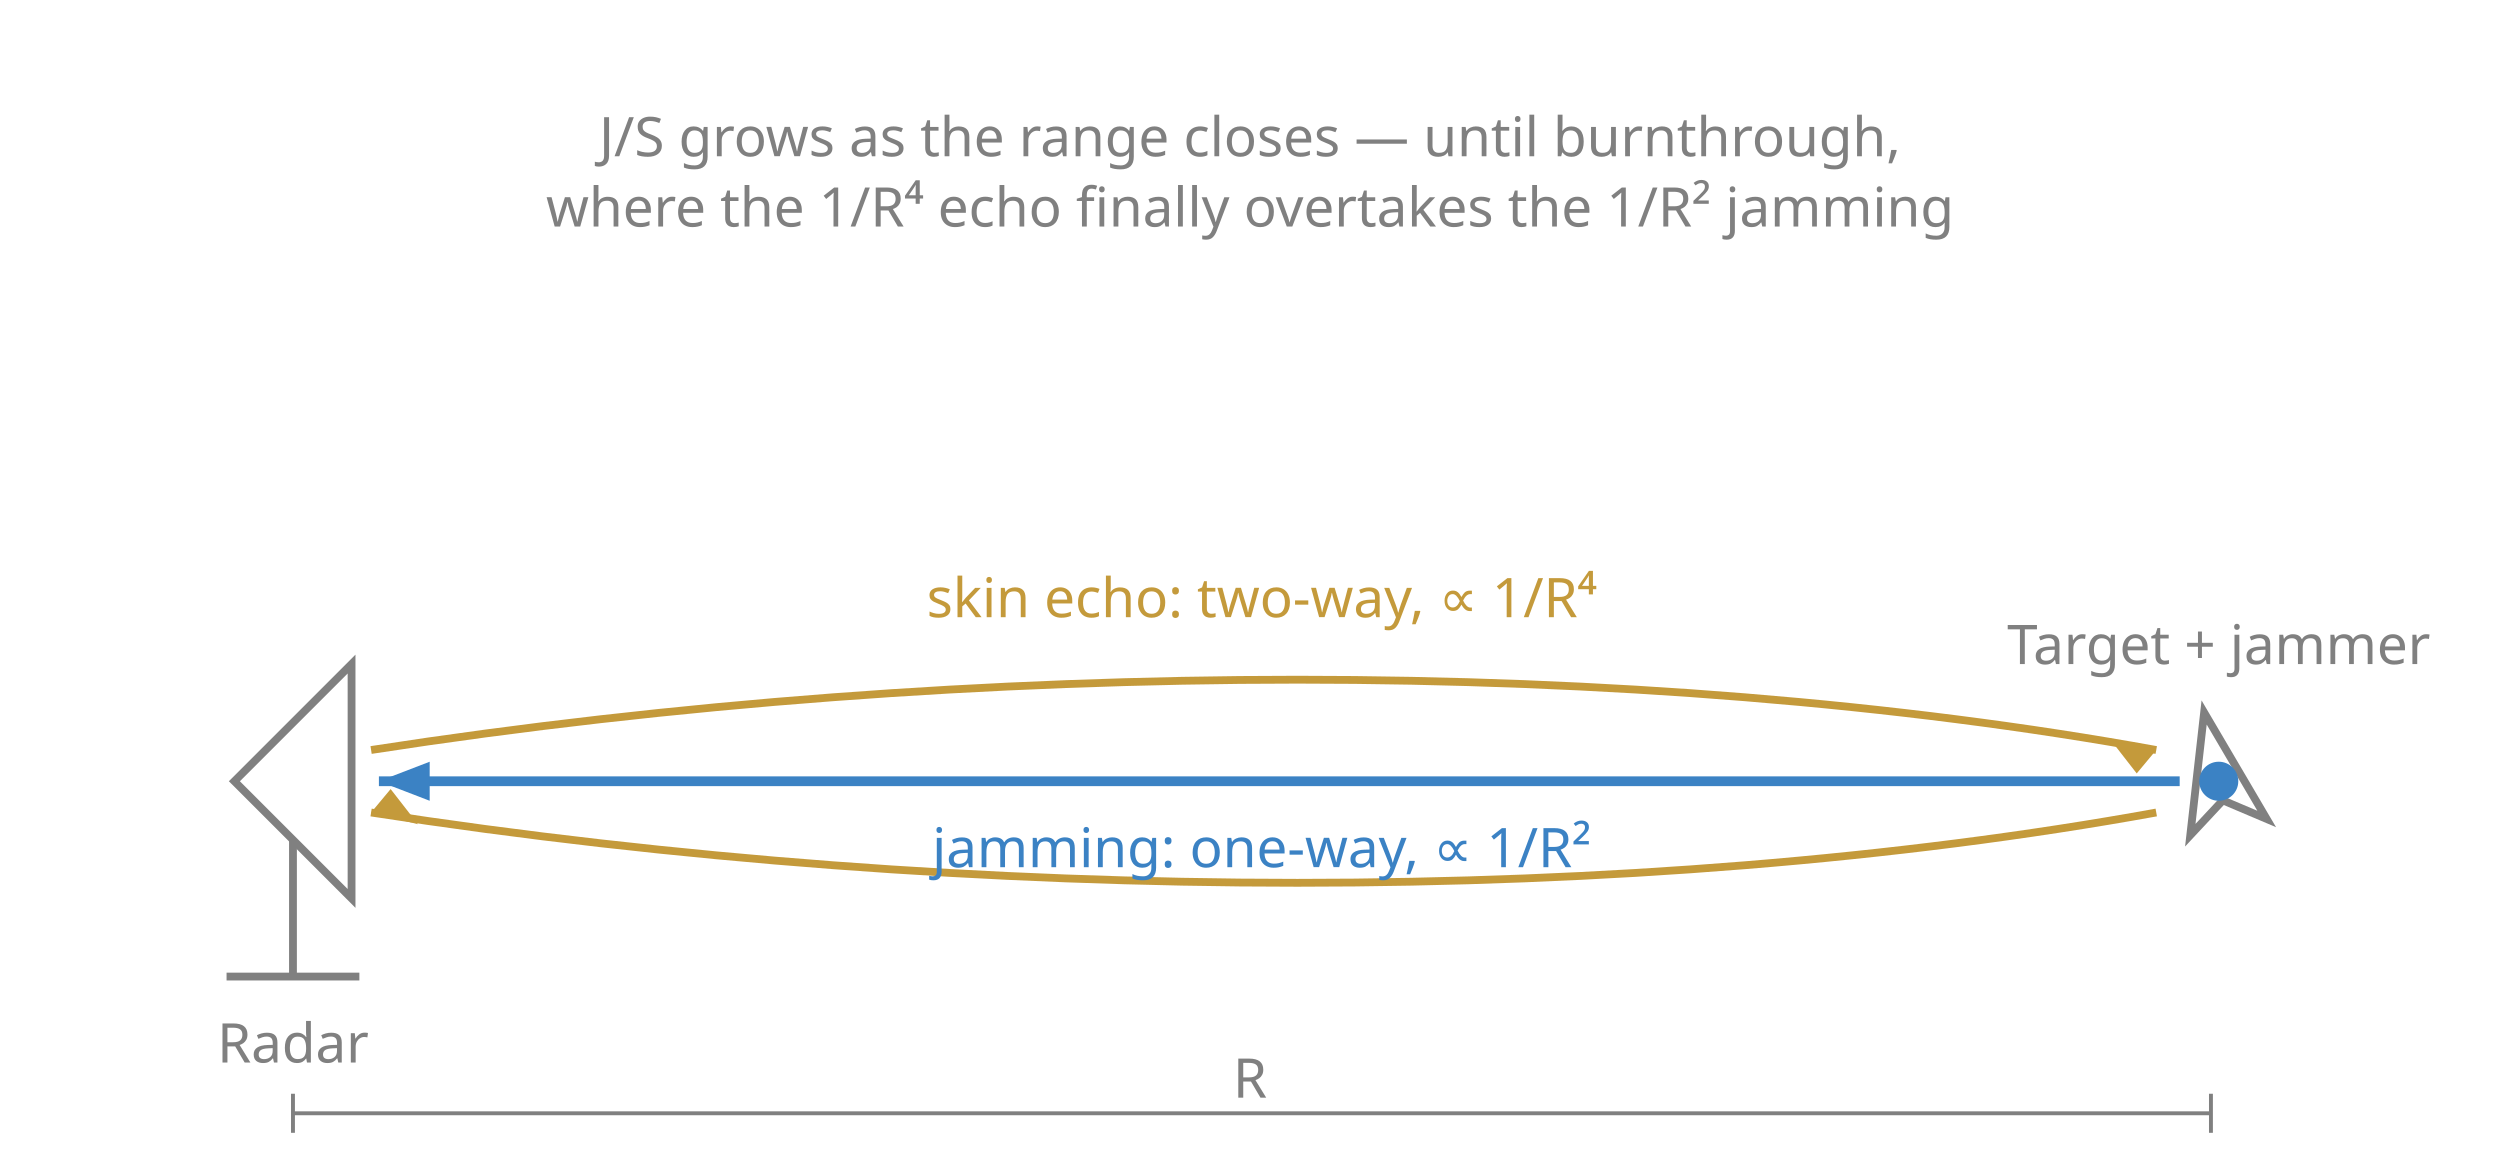
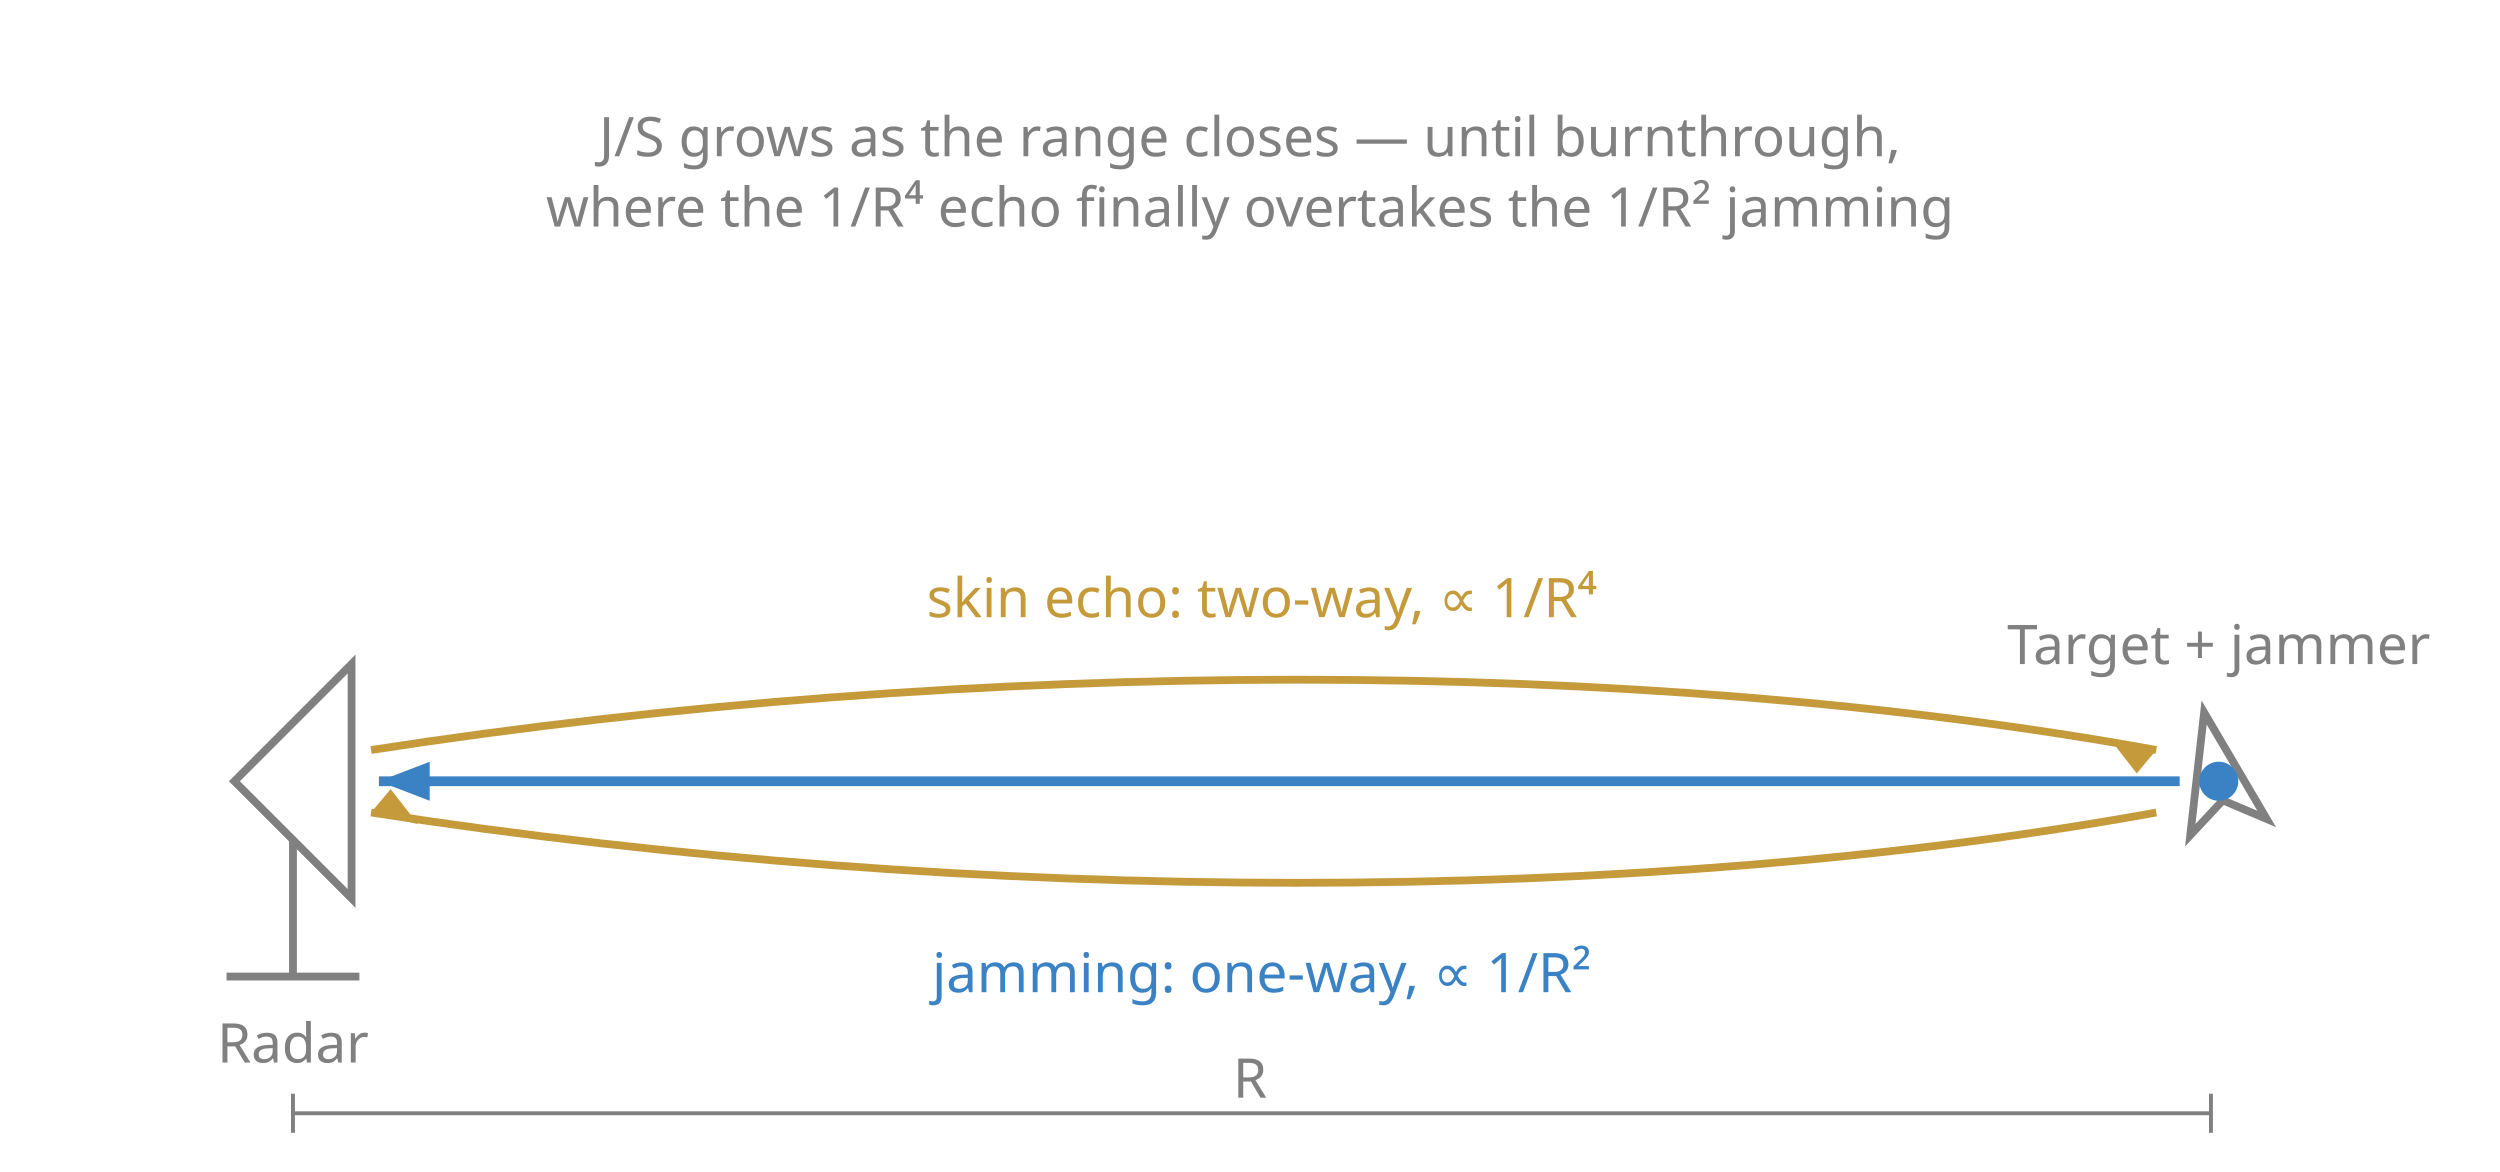
<svg xmlns="http://www.w3.org/2000/svg" viewBox="0 0 640 300" font-family="system-ui, sans-serif" font-size="14">
  <g stroke="#808080" stroke-width="2" fill="none">
    <path d="M60 200 L90 170 L90 230 Z" />
    <line x1="75" y1="215" x2="75" y2="250" />
    <line x1="58" y1="250" x2="92" y2="250" />
  </g>
  <text x="75" y="272" text-anchor="middle" fill="#808080">Radar</text>
  <g stroke="#808080" stroke-width="2" fill="none">
    <path d="M0 -18 L10 12 L0 5 L-10 12 Z" transform="translate(568,200) rotate(-12)" />
  </g>
  <circle cx="568" cy="200" r="5" fill="#3b82c4" />
  <text x="568" y="170" text-anchor="middle" fill="#808080">Target + jammer</text>
  <g stroke="#c49a3b" stroke-width="2" fill="none">
    <path d="M95 192 C 250 168, 420 168, 552 192" />
    <path d="M552 208 C 420 232, 250 232, 95 208" />
  </g>
  <g fill="#c49a3b">
    <path d="M552 192 l-12 -3 l7 9 Z" />
    <path d="M95 208 l12 3 l-7 -9 Z" />
  </g>
  <text x="323" y="158" text-anchor="middle" fill="#c49a3b">skin echo: two-way, ∝ 1/R⁴</text>
  <line x1="558" y1="200" x2="97" y2="200" stroke="#3b82c4" stroke-width="2.5" />
  <path d="M97 200 l13 -5 l0 10 Z" fill="#3b82c4" />
-   <text x="323" y="222" text-anchor="middle" fill="#3b82c4">jamming: one-way, ∝ 1/R²</text>
+   <text x="323" y="254" text-anchor="middle" fill="#3b82c4">jamming: one-way, ∝ 1/R²</text>
  <g stroke="#808080" stroke-width="1">
    <line x1="75" y1="285" x2="566" y2="285" />
    <line x1="75" y1="280" x2="75" y2="290" />
    <line x1="566" y1="280" x2="566" y2="290" />
  </g>
  <text x="320" y="281" text-anchor="middle" fill="#808080">R</text>
  <text x="320" y="40" text-anchor="middle" fill="#808080">J/S grows as the range closes — until burnthrough,</text>
  <text x="320" y="58" text-anchor="middle" fill="#808080">where the 1/R⁴ echo finally overtakes the 1/R² jamming</text>
</svg>
